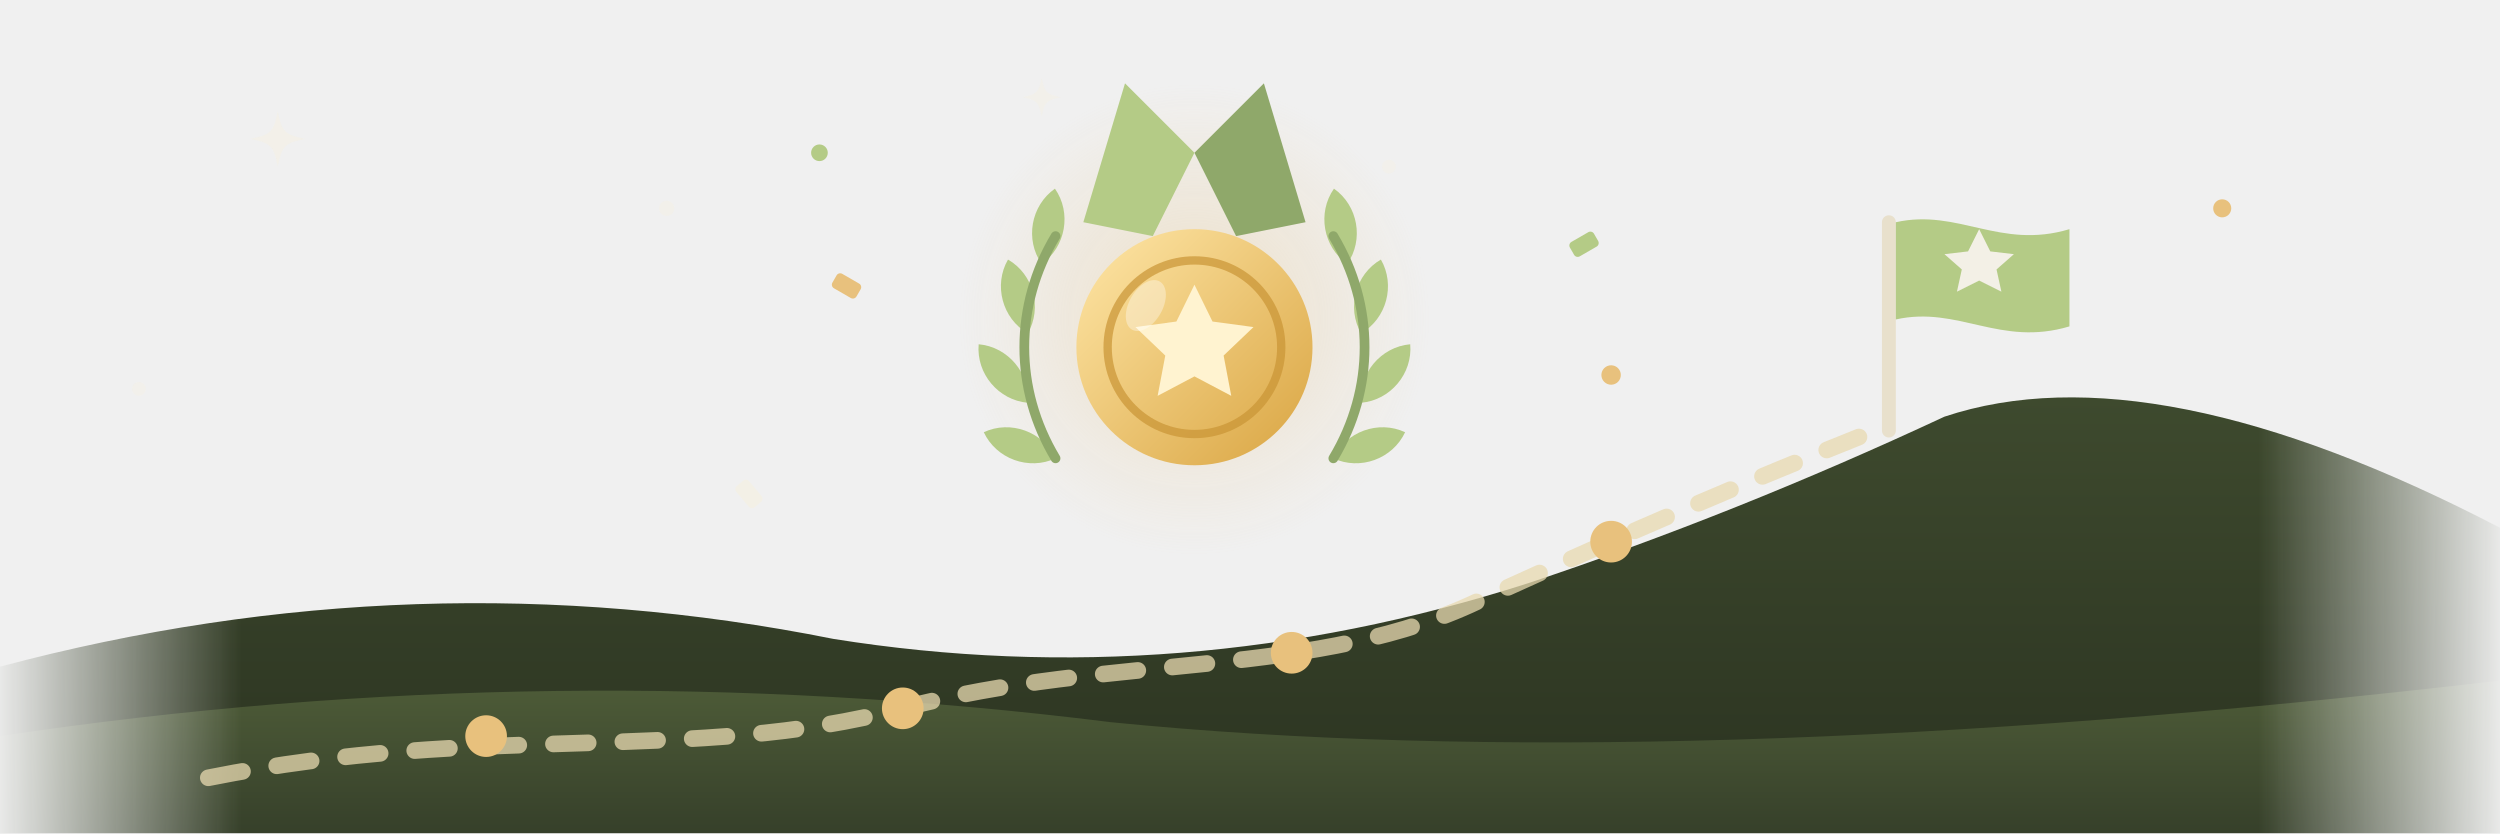
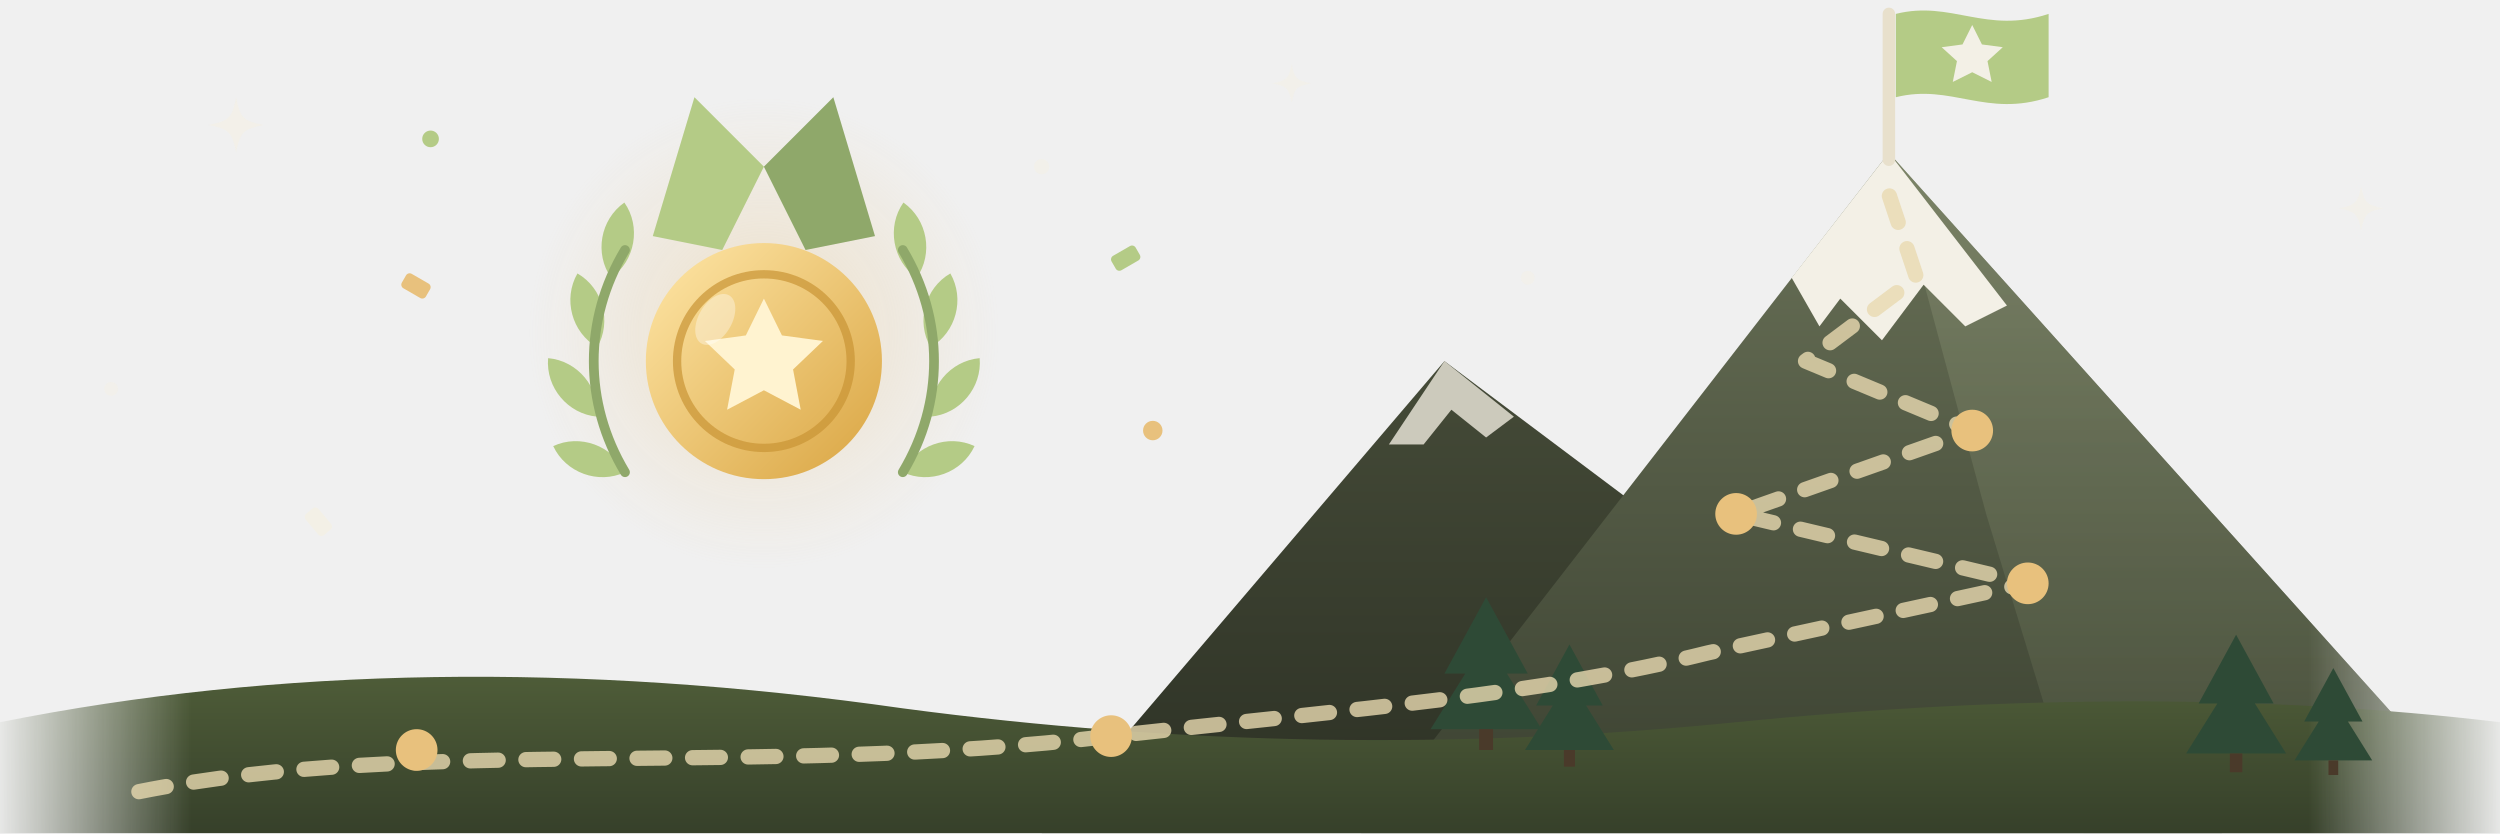
<svg xmlns="http://www.w3.org/2000/svg" viewBox="0 0 360 120">
  <defs>
-     <linearGradient id="an-hill" x1="0" y1="0" x2="0" y2="1">
-       <stop offset="0" stop-color="#3E4A2E" />
-       <stop offset="1" stop-color="#2A3220" />
+     <linearGradient id="an-mt" x1="0" y1="0" x2="0" y2="1">
+       <stop offset="0" stop-color="#6A7258" />
+       <stop offset="1" stop-color="#3A4030" />
    </linearGradient>
-     <linearGradient id="an-hill2" x1="0" y1="0" x2="0" y2="1">
+     <linearGradient id="an-mtlight" x1="0" y1="0" x2="0" y2="1">
+       <stop offset="0" stop-color="#8A9274" />
+       <stop offset="1" stop-color="#4E5640" />
+     </linearGradient>
+     <linearGradient id="an-mtback" x1="0" y1="0" x2="0" y2="1">
+       <stop offset="0" stop-color="#454B38" />
+       <stop offset="1" stop-color="#2C3024" />
+     </linearGradient>
+     <linearGradient id="an-meadow" x1="0" y1="0" x2="0" y2="1">
      <stop offset="0" stop-color="#4E5C38" />
      <stop offset="1" stop-color="#36402A" />
    </linearGradient>
    <linearGradient id="an-fade" x1="0" y1="0" x2="1" y2="0">
      <stop offset="0" stop-color="#FFFFFF" stop-opacity="0" />
-       <stop offset="0.1" stop-color="#FFFFFF" />
-       <stop offset="0.9" stop-color="#FFFFFF" />
+       <stop offset="0.08" stop-color="#FFFFFF" />
+       <stop offset="0.92" stop-color="#FFFFFF" />
      <stop offset="1" stop-color="#FFFFFF" stop-opacity="0" />
    </linearGradient>
    <mask id="an-mask">
      <rect width="360" height="120" fill="url(#an-fade)" />
    </mask>
    <linearGradient id="an-medal" x1="0" y1="0" x2="1" y2="1">
      <stop offset="0" stop-color="#FFE7A8" />
      <stop offset="1" stop-color="#D9A441" />
    </linearGradient>
    <radialGradient id="an-glow" cx="0.5" cy="0.5" r="0.5">
      <stop offset="0" stop-color="#E8C17D" stop-opacity="0.35" />
      <stop offset="1" stop-color="#E8C17D" stop-opacity="0" />
    </radialGradient>
    <path id="an-tw" d="M0 -4 C0.6 -1 1 -0.6 4 0 C1 0.6 0.6 1 0 4 C-0.6 1 -1 0.6 -4 0 C-1 -0.6 -0.6 -1 0 -4 Z" />
    <path id="an-laurel" d="M0 0 C-3 -3 -3 -8 0 -11 C3 -8 3 -3 0 0 Z" />
+     <g id="an-pine">
+       <path d="M0 -14 L6 -3 L3 -3 L8 5 L-8 5 L-3 -3 L-6 -3 Z" fill="#2E4A36" />
+       <rect x="-1" y="5" width="2" height="3" fill="#4A3A2A" />
+     </g>
  </defs>
-   <use href="#an-tw" transform="translate(40 20)" fill="#F3F0E6" opacity="0.7" />
-   <use href="#an-tw" transform="translate(150 14) scale(0.7)" fill="#F3F0E6" opacity="0.6" />
-   <use href="#an-tw" transform="translate(326 66) scale(0.8)" fill="#F3F0E6" opacity="0.6" />
-   <circle cx="96" cy="30" r="1.1" fill="#F3F0E6" opacity="0.6" />
-   <circle cx="200" cy="24" r="1" fill="#F3F0E6" opacity="0.5" />
-   <circle cx="20" cy="56" r="1" fill="#F3F0E6" opacity="0.5" />
+   <use href="#an-tw" transform="translate(34 18)" fill="#F3F0E6" opacity="0.7" />
+   <use href="#an-tw" transform="translate(186 12) scale(0.7)" fill="#F3F0E6" opacity="0.6" />
+   <use href="#an-tw" transform="translate(340 30) scale(0.8)" fill="#F3F0E6" opacity="0.6" />
+   <circle cx="150" cy="24" r="1.1" fill="#F3F0E6" opacity="0.6" />
+   <circle cx="220" cy="40" r="1" fill="#F3F0E6" opacity="0.5" />
+   <circle cx="16" cy="56" r="1" fill="#F3F0E6" opacity="0.5" />
  <g mask="url(#an-mask)">
-     <path d="M0 120 L0 96 Q60 80 120 92 Q170 100 220 84 Q250 74 280 60 Q310 50 360 76 L360 120 Z" fill="url(#an-hill)" />
-     <path d="M0 120 L0 106 Q80 94 160 104 Q240 112 360 98 L360 120 Z" fill="url(#an-hill2)" />
+     <path d="M150 120 L208 52 L240 76 L262 60 L320 120 Z" fill="url(#an-mtback)" />
+     <path d="M196 120 L272 22 L360 120 Z" fill="url(#an-mt)" />
+     <path d="M272 22 L360 120 L300 120 L286 74 Z" fill="url(#an-mtlight)" opacity="0.55" />
+     <path d="M258 40 L272 22 L289 44 L283 47 L277 41 L271 49 L265 43 L262 47 Z" fill="#F3F0E6" />
+     <path d="M200 64 L208 52 L218 60 L214 63 L209 59 L205 64 Z" fill="#E4E0D4" opacity="0.85" />
+     <path d="M0 120 L0 104 Q60 92 130 102 Q190 110 250 104 Q310 98 360 104 L360 120 Z" fill="url(#an-meadow)" />
  </g>
-   <path d="M30 112 C70 104 100 110 130 102 C160 94 190 98 214 86 C236 76 250 70 270 62" stroke="#E8D9B0" stroke-width="2.4" stroke-dasharray="5 5" stroke-linecap="round" fill="none" opacity="0.75" />
-   <circle cx="70" cy="106" r="3" fill="#E8C17D" />
-   <circle cx="130" cy="102" r="3" fill="#E8C17D" />
-   <circle cx="186" cy="94" r="3" fill="#E8C17D" />
-   <circle cx="232" cy="78" r="3" fill="#E8C17D" />
-   <path d="M272 62 L272 32" stroke="#E8E0CC" stroke-width="2" stroke-linecap="round" />
-   <path d="M273 32 C282 30 288 36 298 33 L298 47 C288 50 282 44 273 46 Z" fill="#B4CB86" />
-   <path d="M283 38 L284.6 41.2 L288 41.6 L285.5 43.8 L286.2 47 L283 45.4 L279.8 47 L280.5 43.8 L278 41.6 L281.4 41.2 Z" fill="#F3F0E6" transform="translate(2 -5)" />
-   <circle cx="172" cy="46" r="34" fill="url(#an-glow)" />
-   <path d="M162 12 L156 32 L166 34 L172 22 Z" fill="#B4CB86" />
-   <path d="M182 12 L188 32 L178 34 L172 22 Z" fill="#8FA86A" />
-   <circle cx="172" cy="50" r="17" fill="url(#an-medal)" />
-   <circle cx="172" cy="50" r="12.5" fill="none" stroke="#C99434" stroke-width="1.2" opacity="0.7" />
-   <path d="M172 41 L174.6 46.3 L180.5 47.1 L176.2 51.2 L177.3 57 L172 54.2 L166.7 57 L167.8 51.2 L163.5 47.1 L169.4 46.3 Z" fill="#FFF3D0" />
-   <ellipse cx="165" cy="44" rx="2.4" ry="4" fill="#FFFFFF" opacity="0.35" transform="rotate(30 165 44)" />
-   <g fill="#B4CB86">
-     <use href="#an-laurel" transform="translate(152 66) rotate(-70)" />
-     <use href="#an-laurel" transform="translate(148 58) rotate(-40)" />
-     <use href="#an-laurel" transform="translate(148 48) rotate(-15)" />
-     <use href="#an-laurel" transform="translate(150 38) rotate(10)" />
-     <use href="#an-laurel" transform="translate(192 66) rotate(70)" />
-     <use href="#an-laurel" transform="translate(196 58) rotate(40)" />
-     <use href="#an-laurel" transform="translate(196 48) rotate(15)" />
-     <use href="#an-laurel" transform="translate(194 38) rotate(-10)" />
+   <use href="#an-pine" transform="translate(214 100)" />
+   <use href="#an-pine" transform="translate(226 104) scale(0.8)" />
+   <use href="#an-pine" transform="translate(322 104) scale(0.9)" />
+   <use href="#an-pine" transform="translate(336 106) scale(0.7)" />
+   <path d="M20 114 C60 106 110 112 160 106 C196 102 222 100 246 94 L292 84 L250 74 L284 62 L260 52 L276 40 L272 28" stroke="#E8D9B0" stroke-width="2.2" stroke-dasharray="4 4" stroke-linecap="round" stroke-linejoin="round" fill="none" opacity="0.8" />
+   <circle cx="60" cy="108" r="3" fill="#E8C17D" />
+   <circle cx="160" cy="106" r="3" fill="#E8C17D" />
+   <circle cx="292" cy="84" r="3" fill="#E8C17D" />
+   <circle cx="250" cy="74" r="3" fill="#E8C17D" />
+   <circle cx="284" cy="62" r="3" fill="#E8C17D" />
+   <path d="M272 23 L272 2" stroke="#E8E0CC" stroke-width="1.8" stroke-linecap="round" />
+   <path d="M273 2 C281 0 286 5 295 2 L295 14 C286 17 281 12 273 14 Z" fill="#B4CB86" />
+   <path d="M284 4.4 L285.4 7.2 L288.4 7.6 L286.2 9.6 L286.8 12.6 L284 11.2 L281.2 12.6 L281.8 9.6 L279.6 7.6 L282.6 7.2 Z" fill="#F3F0E6" transform="translate(0 -0.8)" />
+   <g transform="translate(-62 2)">
+     <circle cx="172" cy="46" r="34" fill="url(#an-glow)" />
+     <path d="M162 12 L156 32 L166 34 L172 22 Z" fill="#B4CB86" />
+     <path d="M182 12 L188 32 L178 34 L172 22 Z" fill="#8FA86A" />
+     <circle cx="172" cy="50" r="17" fill="url(#an-medal)" />
+     <circle cx="172" cy="50" r="12.5" fill="none" stroke="#C99434" stroke-width="1.2" opacity="0.7" />
+     <path d="M172 41 L174.6 46.3 L180.5 47.1 L176.2 51.2 L177.3 57 L172 54.2 L166.7 57 L167.8 51.2 L163.5 47.1 L169.4 46.3 Z" fill="#FFF3D0" />
+     <ellipse cx="165" cy="44" rx="2.4" ry="4" fill="#FFFFFF" opacity="0.35" transform="rotate(30 165 44)" />
+     <g fill="#B4CB86">
+       <use href="#an-laurel" transform="translate(152 66) rotate(-70)" />
+       <use href="#an-laurel" transform="translate(148 58) rotate(-40)" />
+       <use href="#an-laurel" transform="translate(148 48) rotate(-15)" />
+       <use href="#an-laurel" transform="translate(150 38) rotate(10)" />
+       <use href="#an-laurel" transform="translate(192 66) rotate(70)" />
+       <use href="#an-laurel" transform="translate(196 58) rotate(40)" />
+       <use href="#an-laurel" transform="translate(196 48) rotate(15)" />
+       <use href="#an-laurel" transform="translate(194 38) rotate(-10)" />
+     </g>
+     <path d="M152 66 C146 56 146 44 152 34 M192 66 C198 56 198 44 192 34" stroke="#8FA86A" stroke-width="1.4" fill="none" stroke-linecap="round" />
  </g>
-   <path d="M152 66 C146 56 146 44 152 34 M192 66 C198 56 198 44 192 34" stroke="#8FA86A" stroke-width="1.4" fill="none" stroke-linecap="round" />
-   <rect x="120" y="40" width="4" height="2.4" rx="0.6" fill="#E8C17D" transform="rotate(30 122 41)" />
-   <rect x="226" y="34" width="4" height="2.4" rx="0.6" fill="#B4CB86" transform="rotate(-30 228 35)" />
-   <rect x="106" y="70" width="4" height="2.4" rx="0.6" fill="#F3F0E6" transform="rotate(50 108 71)" />
-   <circle cx="232" cy="54" r="1.4" fill="#E8C17D" />
-   <circle cx="118" cy="22" r="1.2" fill="#B4CB86" />
-   <circle cx="320" cy="30" r="1.3" fill="#E8C17D" />
+   <rect x="58" y="40" width="4" height="2.4" rx="0.6" fill="#E8C17D" transform="rotate(30 60 41)" />
+   <rect x="160" y="36" width="4" height="2.4" rx="0.6" fill="#B4CB86" transform="rotate(-30 162 37)" />
+   <rect x="44" y="74" width="4" height="2.4" rx="0.6" fill="#F3F0E6" transform="rotate(50 46 75)" />
+   <circle cx="166" cy="62" r="1.4" fill="#E8C17D" />
+   <circle cx="62" cy="20" r="1.2" fill="#B4CB86" />
</svg>
